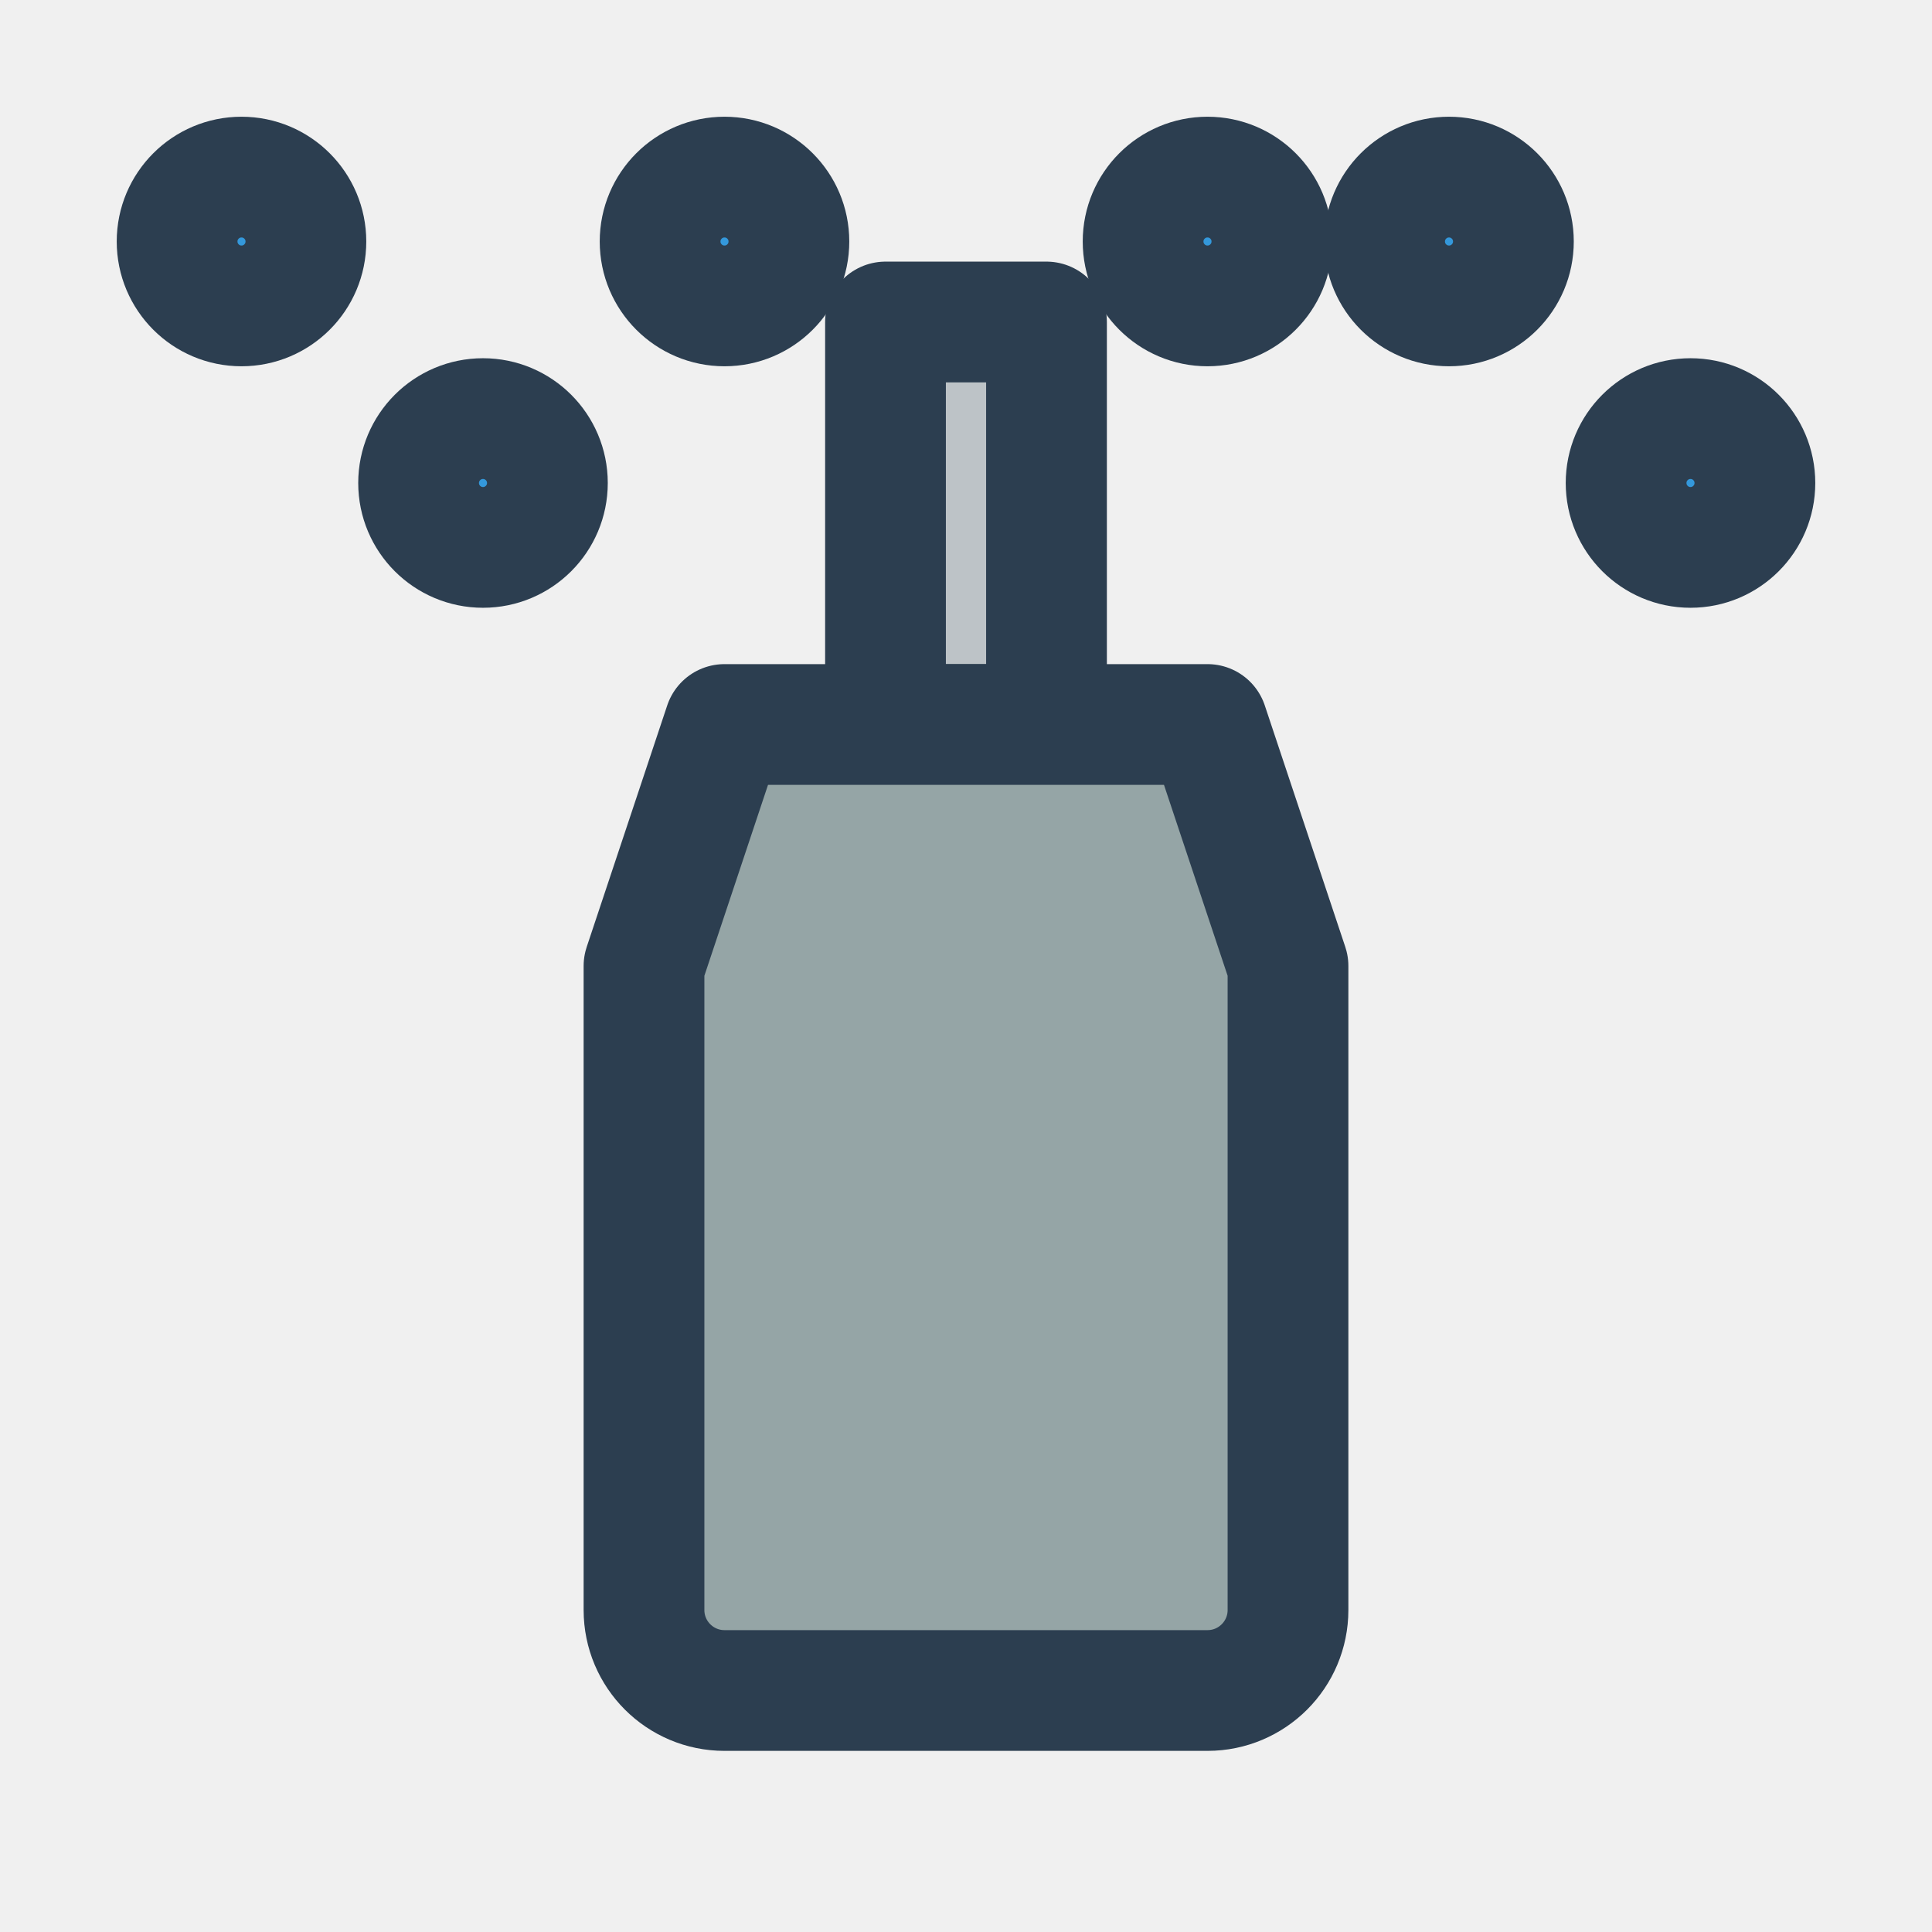
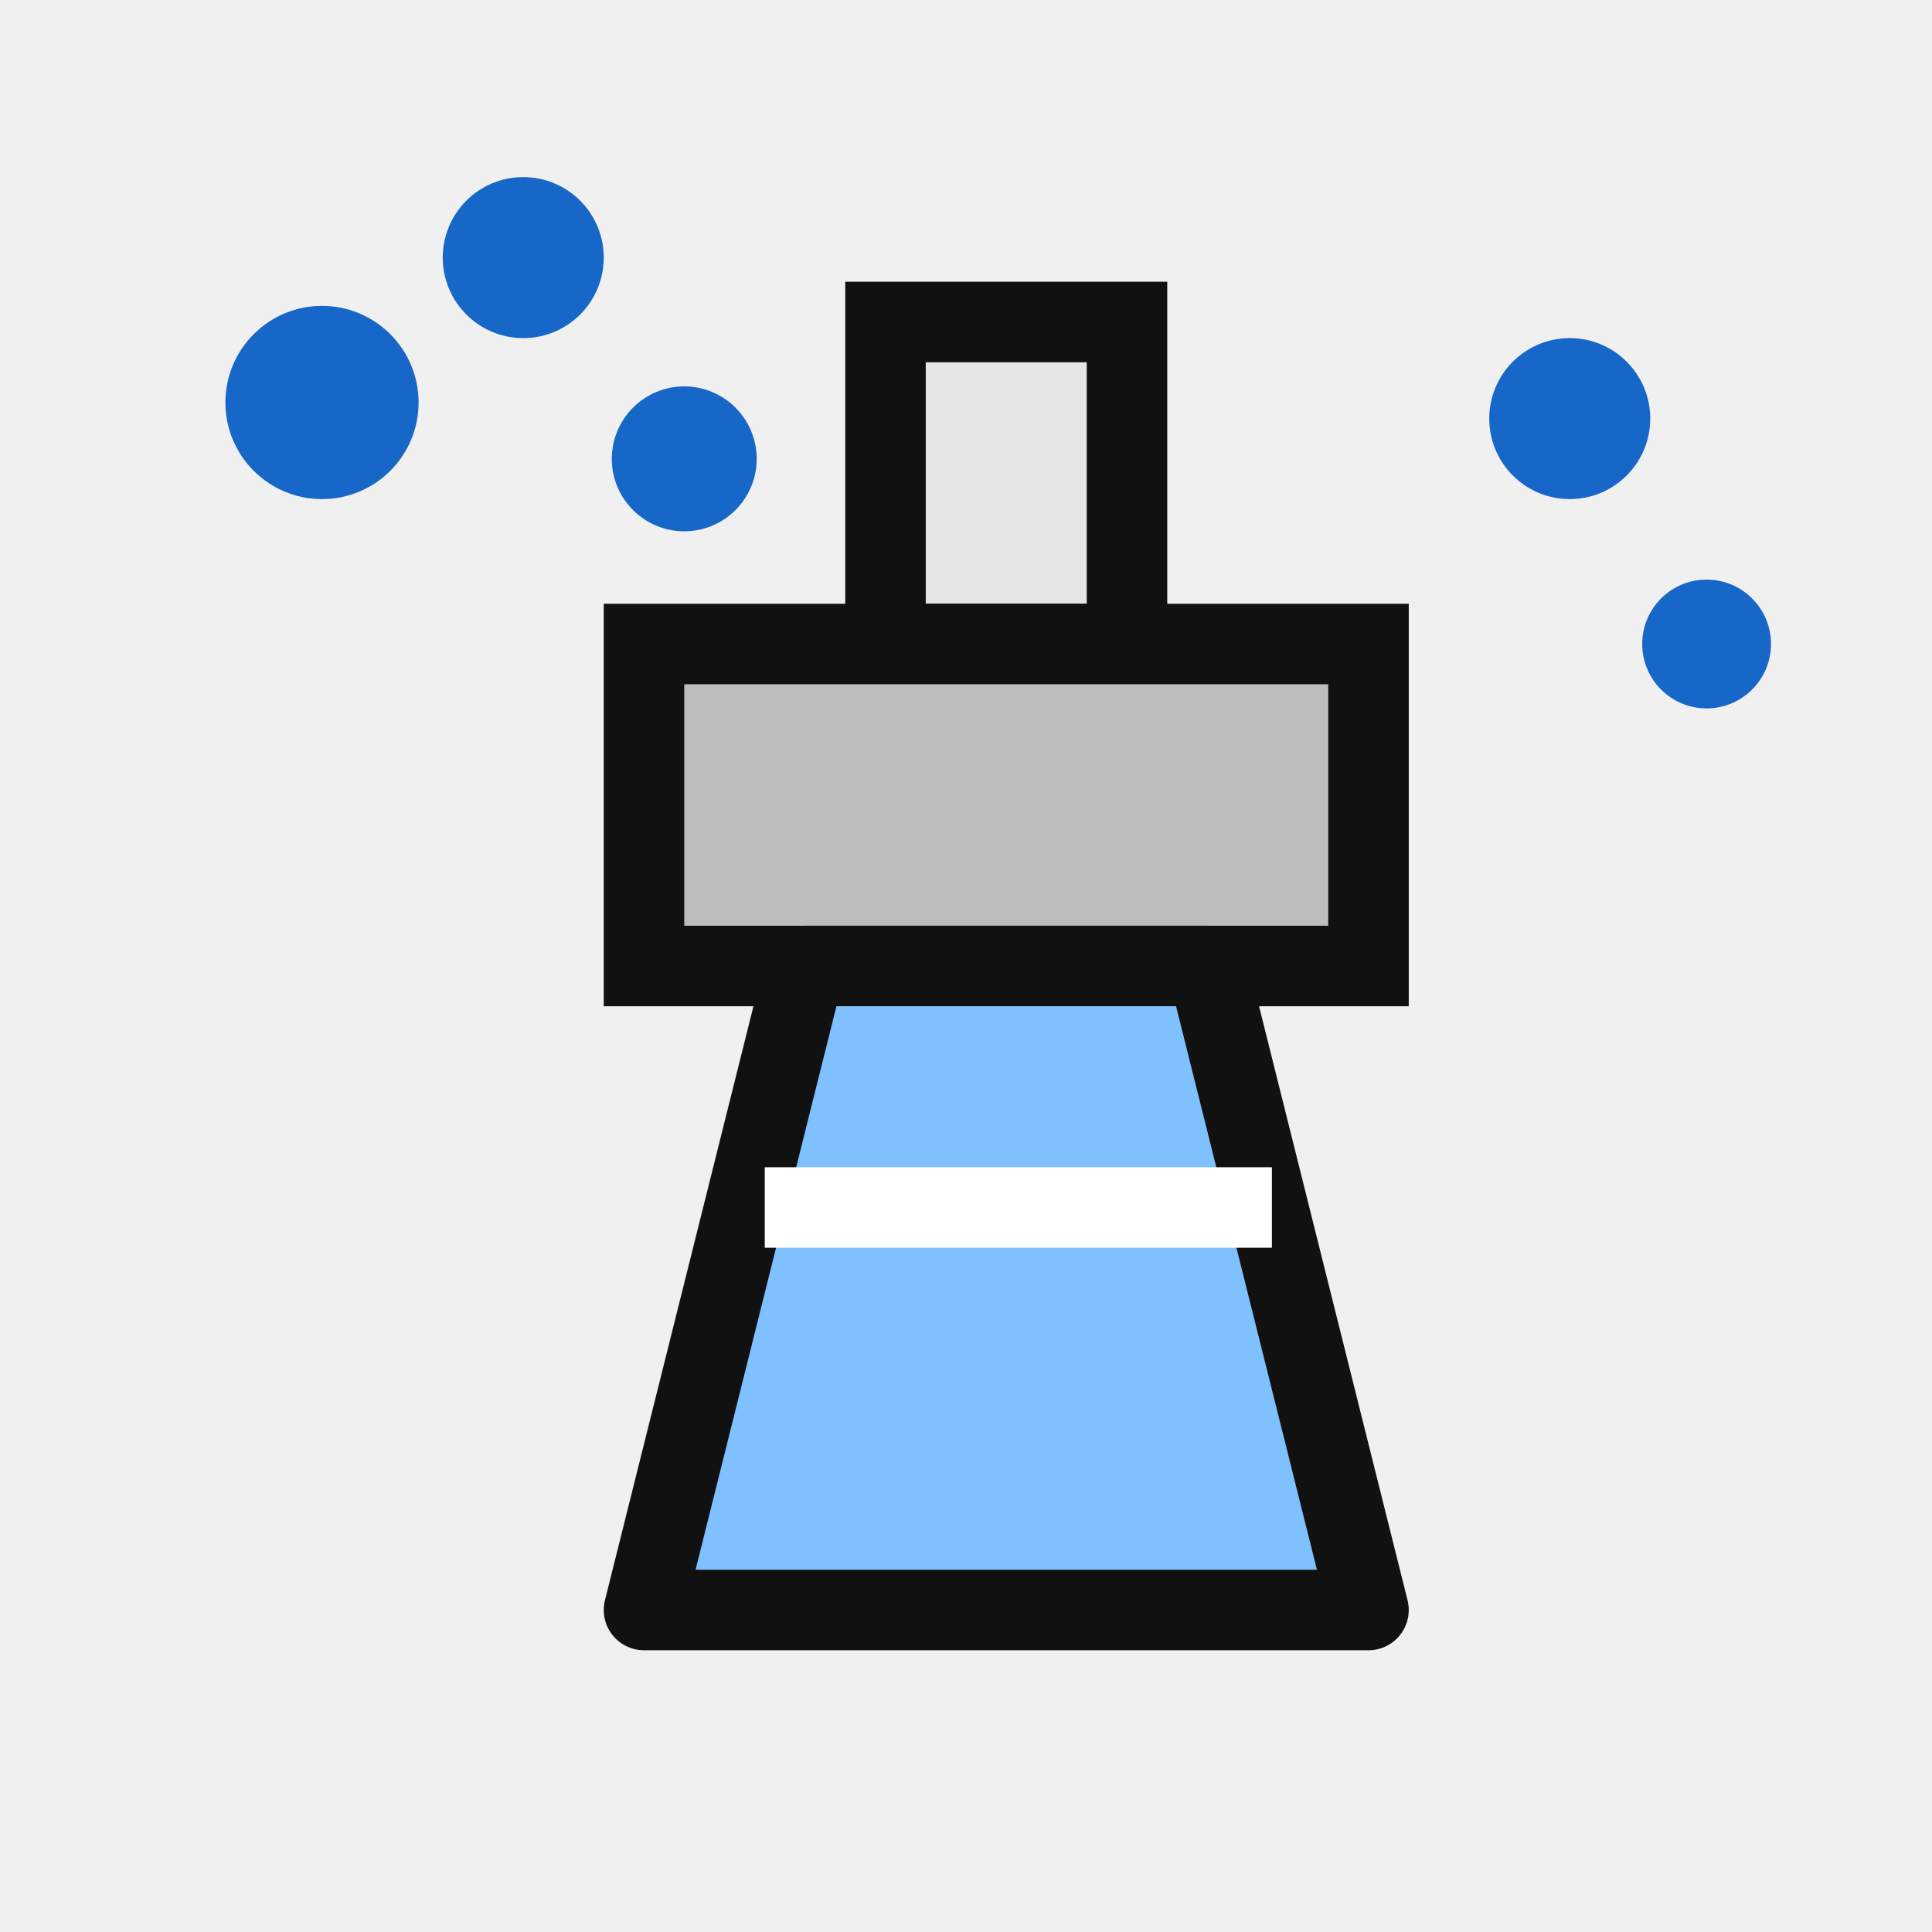
- <svg xmlns="http://www.w3.org/2000/svg" width="24" height="24" viewBox="0 0 24 24" fill="none" stroke="#2C3E50" stroke-width="1.5" stroke-linecap="round" stroke-linejoin="round">
-   <path d="M11 4h2v5h-2z" fill="#BDC3C7" />
-   <path d="M9 9h6l1 3v8a1 1 0 0 1-1 1H9a1 1 0 0 1-1-1v-8l1-3z" fill="#95A5A6" />
-   <circle cx="6" cy="6" r="0.8" fill="#3498DB" />
-   <circle cx="3" cy="3" r="0.8" fill="#3498DB" />
-   <circle cx="9" cy="3" r="0.8" fill="#3498DB" />
-   <circle cx="15" cy="3" r="0.8" fill="#3498DB" />
-   <circle cx="18" cy="3" r="0.8" fill="#3498DB" />
-   <circle cx="21" cy="6" r="0.8" fill="#3498DB" />
+ <svg xmlns="http://www.w3.org/2000/svg" width="24" height="24" viewBox="0 0 24 24">
+   <path d="M11 4H14V8H11Z" fill="#e6e6e6" stroke="#111111" stroke-width="1" />
+   <path d="M8 8H17V12H8Z" fill="#bdbdbd" stroke="#111111" stroke-width="1" />
+   <path d="M10 12H15L17 20H8Z" fill="#7fc0ff" stroke="#111111" stroke-width="1" stroke-linejoin="round" />
+   <path d="M9.5 15H15.8" stroke="#ffffff" stroke-width="1" />
+   <circle cx="4" cy="5" r="1.2" fill="#1767c8" />
+   <circle cx="6.5" cy="3.2" r="1" fill="#1767c8" />
+   <circle cx="8.5" cy="5.7" r="0.9" fill="#1767c8" />
+   <circle cx="19.5" cy="5.2" r="1" fill="#1767c8" />
+   <circle cx="21.2" cy="8" r="0.8" fill="#1767c8" />
</svg>
